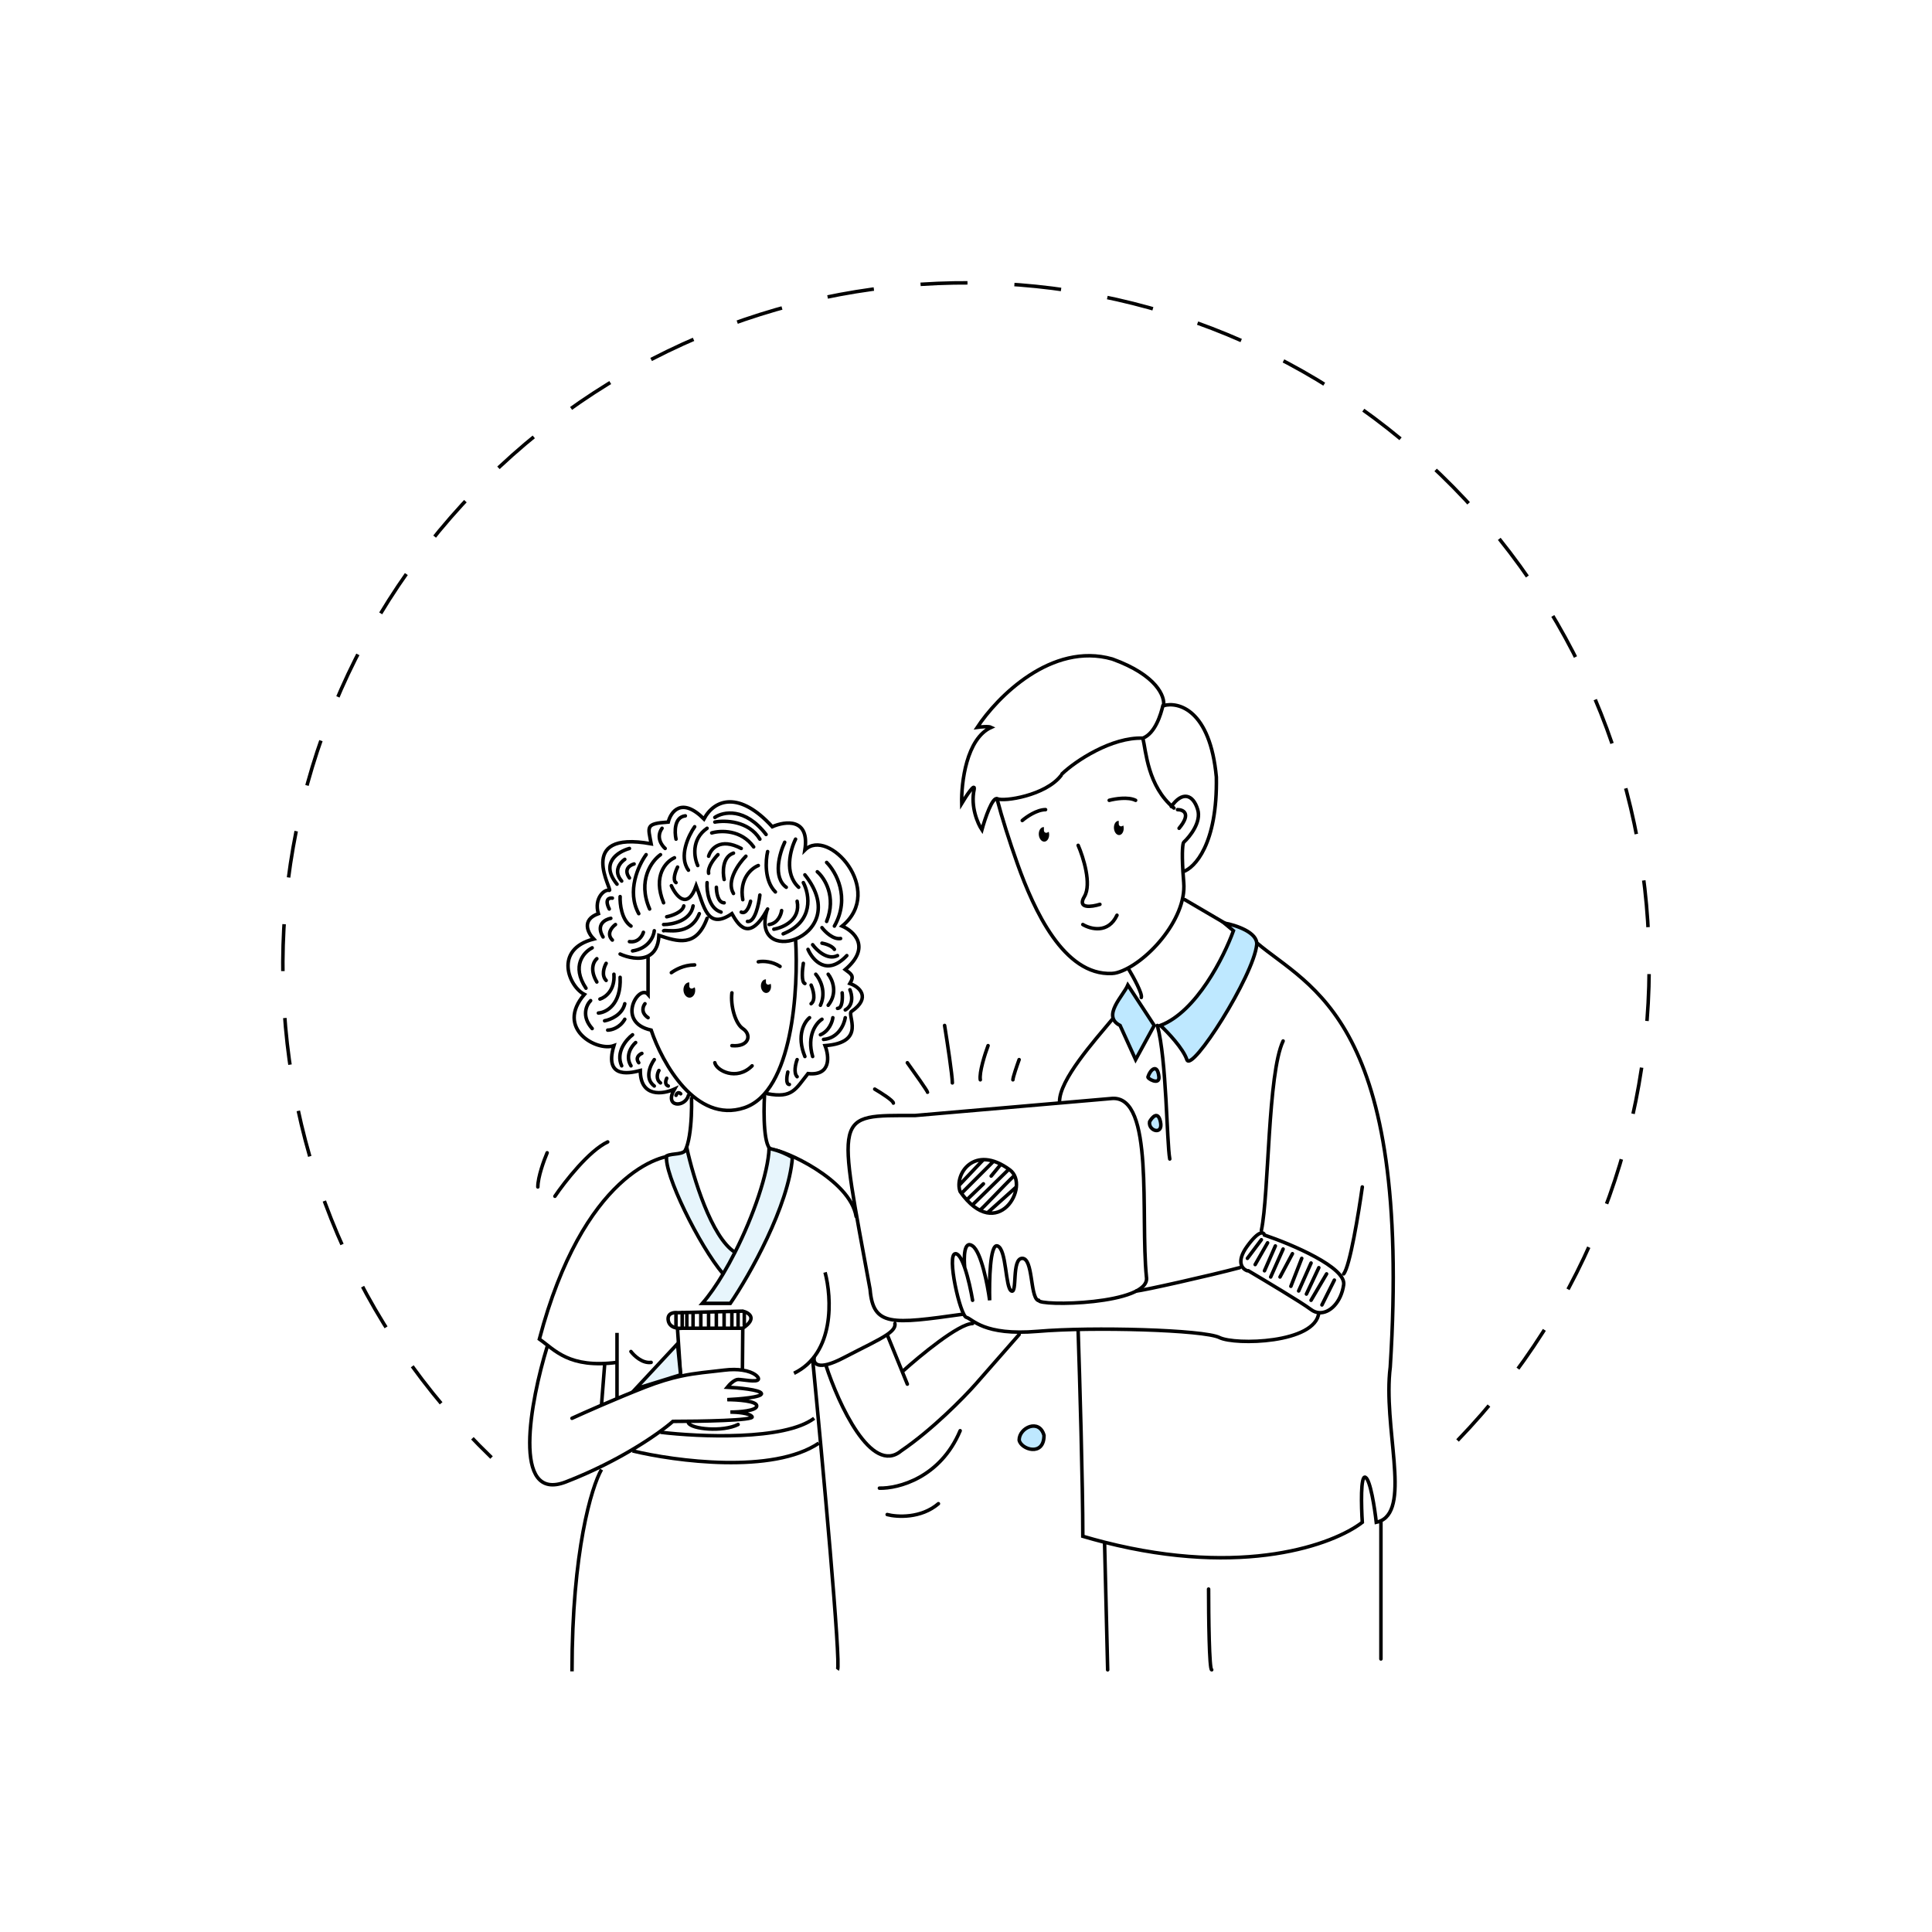
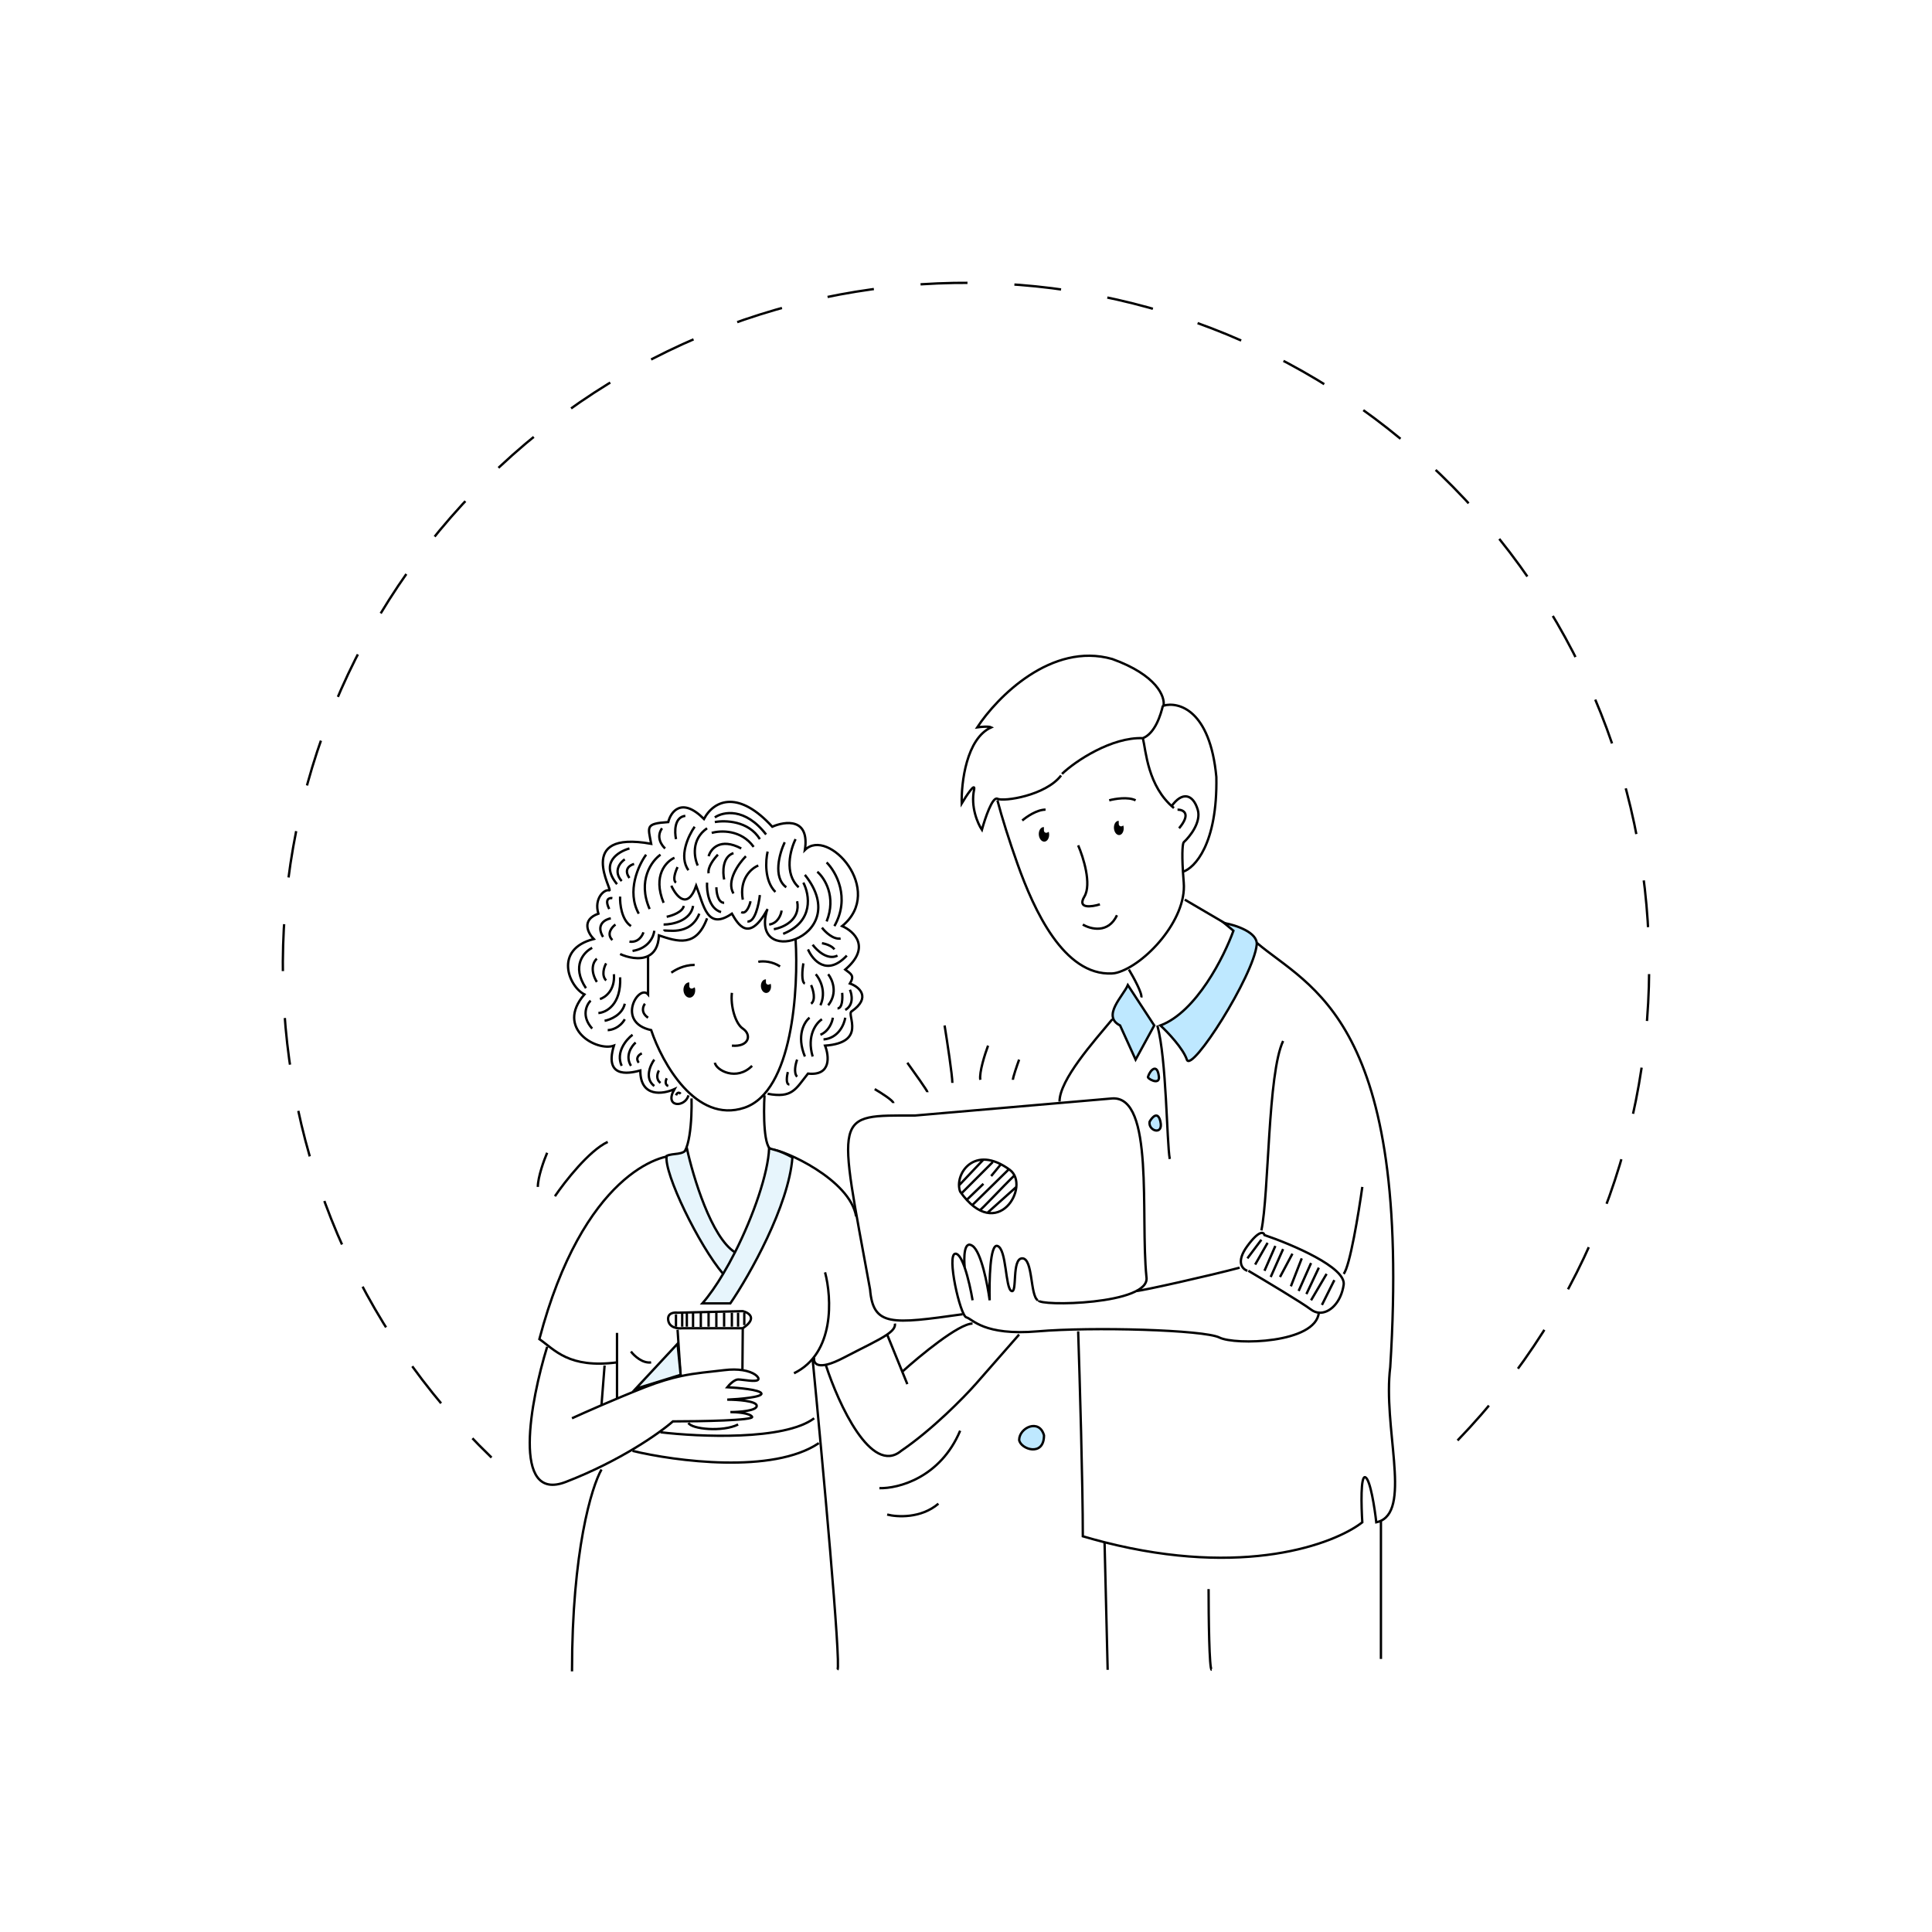
<svg xmlns="http://www.w3.org/2000/svg" viewBox="0 0 823 823" fill="none">
-   <path d="M504.694 383.234L523.874 394.478M480.883 412.997C482.867 416.304 486.703 423.315 486.174 424.903" stroke="black" stroke-width="1.5" stroke-linecap="round" />
-   <path d="M452.391 329.668C458.123 324.156 473.613 313.919 486.841 314.448M486.841 314.448C492.132 312.331 494.5 304.314 495.382 300.566M486.841 314.448C488.164 319.739 488.825 334.951 500.069 344.211" stroke="black" stroke-width="1.5" stroke-linecap="round" />
-   <path d="M620.887 613.612C732.511 497.971 729.254 313.736 613.613 202.112C497.971 90.489 313.736 93.746 202.113 209.387C90.489 325.029 93.746 509.264 209.387 620.887" stroke="black" stroke-width="1.5" stroke-dasharray="20 20" />
-   <path d="M346.823 578.369C346.382 580.794 348.278 584.19 359.39 578.369C367.792 573.968 374.259 571.019 377.91 568.497M381.217 563.818C381.478 565.386 380.294 566.85 377.91 568.497M377.91 568.497C380.481 574.812 382.188 579.002 384.354 584.322M386.508 589.613C385.722 587.682 385.016 585.949 384.354 584.322M351.85 581.671C357.141 597.986 371.164 628.636 383.863 618.054C397.091 609.059 410.539 595.345 415.61 589.613L434.13 568.497M384.354 584.322C391.906 577.487 408.467 563.818 414.287 563.818M410.054 559.845C379.894 564.078 371.957 565.141 370.634 549.267C356.745 473.205 354.761 475.189 389.815 475.189L473.814 467.914C491.805 466.856 485.72 517.52 488.365 543.976C490.349 555.881 441.802 556.537 442.463 553.892M402.382 436.828C403.484 443.662 405.689 458.125 405.689 461.3M420.902 445.426C419.579 448.953 417.065 456.802 417.595 459.977M434.13 451.379C433.248 453.804 431.484 458.919 431.484 459.977M386.508 452.701C389.374 456.67 395.107 464.739 395.107 465.268M372.619 463.945C375.264 465.489 380.556 468.84 380.556 469.898M408.523 504.953L418.917 493.983M409.658 508.26L422.886 495.032M411.816 511.129L418.917 504.291M422.224 500.984L426.37 495.953M414.158 513.388L429.5 498.339M417.35 515.535C417.879 515.535 427.295 505.34 432.146 500.71M420.615 516.648L432.943 505.614M408.996 507.598C406.351 500.323 414.949 487.095 430.161 498.339C439.263 505.066 424.87 530.086 408.996 507.598Z" stroke="black" stroke-width="1.5" stroke-linecap="round" />
-   <path d="M256.231 625.99C252.042 633.265 243.664 660.648 243.664 711.973" stroke="black" stroke-width="1.5" />
-   <path d="M269.438 618.053C287.736 622.463 329.229 627.974 348.807 614.746M281.343 610.116C297.878 612.1 334.123 613.688 346.822 604.164" stroke="black" stroke-width="1.5" />
-   <path d="M325.67 466.592C325.229 474.308 325.273 489.741 328.977 489.741C333.607 489.741 362.047 502.308 364.693 518.182M294.583 467.915C294.804 476.513 293.922 493.445 288.631 492.387C282.016 491.064 248.285 500.324 229.765 570.433C236.379 575.063 242.332 583 262.836 580.354C262.836 576.121 262.836 570.213 262.836 567.788V595.567M233.072 573.74C226.017 596.669 217.728 640.278 241.009 631.283C264.291 622.288 281.135 610.338 286.647 605.488C298.332 605.488 321.437 605.091 320.379 603.504C319.32 601.916 313.765 601.519 311.119 601.519C314.867 601.519 322.363 600.99 322.363 598.874C322.363 596.757 313.985 596.228 309.796 596.228C314.867 596.008 324.876 595.17 324.347 593.582C323.818 591.995 314.426 591.157 309.796 590.937C310.678 589.834 312.839 587.63 314.426 587.63C316.41 587.63 322.363 588.953 323.024 587.63C323.492 586.694 321.314 584.436 316.257 583.661M243.655 604.165C246.238 602.981 250.806 600.936 256.222 598.598M257.545 581.677L256.222 598.598M256.222 598.598C261.901 596.147 268.512 593.374 274.741 590.937C280.741 588.589 285.609 587.167 289.954 586.225M316.41 565.803C322.76 561.57 319.056 559.189 316.41 558.528L288.631 559.189C287.087 558.969 284.133 559.321 284.663 562.496C285.192 565.671 288.851 566.024 290.615 565.803C295.025 565.803 306.357 565.803 316.41 565.803ZM316.41 565.803L316.257 583.661M288.631 566.465L289.954 586.225M289.954 586.225C296.626 584.778 302.064 584.462 308.473 583.661C311.573 583.274 314.162 583.34 316.257 583.661M293.261 606.149C294.584 608.795 307.812 610.118 314.426 606.811M304.505 452.702C305.166 456.009 313.765 460.639 320.379 454.025M311.78 422.939C311.119 428.45 313.235 436.035 316.41 438.151C320.379 440.797 319.056 446.088 311.78 445.427M285.985 414.34C287.529 413.238 291.144 411.033 295.906 411.033M323.024 409.711C325.229 409.27 329.109 409.578 332.284 411.695M264.159 406.404C267.304 407.845 272.365 409.069 276.064 407.269M301.198 391.191C296.568 403.758 288.631 401.113 280.694 398.467C280.479 403.403 278.589 406.04 276.064 407.269M285.985 377.302C287.97 381.711 292.864 387.884 296.568 377.302C299.875 385.9 301.198 396.483 311.78 389.207C314.401 393.794 318.969 401.626 326.771 387.626M326.993 387.223C326.918 387.359 326.844 387.493 326.771 387.626M326.771 387.626C323.074 399.791 331.473 402.94 338.898 400.01M342.867 372.672C353.891 386.453 346.97 396.824 338.898 400.01M276.064 407.269V423.6C272.096 418.971 262.175 435.506 277.387 438.813C282.017 452.702 296.436 478.762 317.072 471.883C337.708 465.005 340.221 421.101 338.898 400.01M293.261 466.592C291.938 471.883 282.678 471.883 287.308 463.946C282.458 466.151 272.757 467.65 272.757 456.009C270.112 456.671 256.883 460.639 261.513 445.427C254.238 448.073 236.38 438.151 248.946 423.6C242.332 420.293 235.718 404.42 252.915 400.01C250.49 397.511 247.491 391.853 254.899 389.207C252.915 382.593 257.545 378.625 259.529 379.286C261.513 379.947 244.317 353.491 277.387 359.444C276.064 352.168 274.742 350.846 284.663 350.184C285.765 345.775 290.351 339.337 299.875 348.861C304.505 340.263 315.087 336.955 328.977 352.168C334.489 349.743 344.983 348.332 342.867 362.089C352.788 352.168 377.26 379.286 358.74 394.498C363.811 396.703 371.175 403.494 360.063 413.018C362.709 415.002 364.032 415.664 362.047 418.971C366.016 420.293 371.307 424.923 362.709 430.876C360.611 432.328 369.323 444.104 351.465 445.427C353.196 449.836 354.164 458.39 344.189 457.332C338.898 463.946 337.575 467.914 326.993 465.93" stroke="black" stroke-width="1.5" stroke-linecap="round" />
+   <path d="M504.694 383.234L523.874 394.478M480.883 412.997C482.867 416.304 486.703 423.315 486.174 424.903" stroke="black" strokeWidth="1.5" strokeLinecap="round" />
+   <path d="M452.391 329.668C458.123 324.156 473.613 313.919 486.841 314.448M486.841 314.448C492.132 312.331 494.5 304.314 495.382 300.566M486.841 314.448C488.164 319.739 488.825 334.951 500.069 344.211" stroke="black" strokeWidth="1.5" strokeLinecap="round" />
+   <path d="M620.887 613.612C732.511 497.971 729.254 313.736 613.613 202.112C497.971 90.489 313.736 93.746 202.113 209.387C90.489 325.029 93.746 509.264 209.387 620.887" stroke="black" strokeWidth="1.5" stroke-dasharray="20 20" />
+   <path d="M346.823 578.369C346.382 580.794 348.278 584.19 359.39 578.369C367.792 573.968 374.259 571.019 377.91 568.497M381.217 563.818C381.478 565.386 380.294 566.85 377.91 568.497M377.91 568.497C380.481 574.812 382.188 579.002 384.354 584.322M386.508 589.613C385.722 587.682 385.016 585.949 384.354 584.322M351.85 581.671C357.141 597.986 371.164 628.636 383.863 618.054C397.091 609.059 410.539 595.345 415.61 589.613L434.13 568.497M384.354 584.322C391.906 577.487 408.467 563.818 414.287 563.818M410.054 559.845C379.894 564.078 371.957 565.141 370.634 549.267C356.745 473.205 354.761 475.189 389.815 475.189L473.814 467.914C491.805 466.856 485.72 517.52 488.365 543.976C490.349 555.881 441.802 556.537 442.463 553.892M402.382 436.828C403.484 443.662 405.689 458.125 405.689 461.3M420.902 445.426C419.579 448.953 417.065 456.802 417.595 459.977M434.13 451.379C433.248 453.804 431.484 458.919 431.484 459.977M386.508 452.701C389.374 456.67 395.107 464.739 395.107 465.268M372.619 463.945C375.264 465.489 380.556 468.84 380.556 469.898M408.523 504.953L418.917 493.983M409.658 508.26L422.886 495.032M411.816 511.129L418.917 504.291M422.224 500.984L426.37 495.953M414.158 513.388L429.5 498.339M417.35 515.535C417.879 515.535 427.295 505.34 432.146 500.71M420.615 516.648L432.943 505.614M408.996 507.598C406.351 500.323 414.949 487.095 430.161 498.339C439.263 505.066 424.87 530.086 408.996 507.598Z" stroke="black" strokeWidth="1.5" strokeLinecap="round" />
+   <path d="M256.231 625.99C252.042 633.265 243.664 660.648 243.664 711.973" stroke="black" strokeWidth="1.5" />
+   <path d="M269.438 618.053C287.736 622.463 329.229 627.974 348.807 614.746M281.343 610.116C297.878 612.1 334.123 613.688 346.822 604.164" stroke="black" strokeWidth="1.5" />
+   <path d="M325.67 466.592C325.229 474.308 325.273 489.741 328.977 489.741C333.607 489.741 362.047 502.308 364.693 518.182M294.583 467.915C294.804 476.513 293.922 493.445 288.631 492.387C282.016 491.064 248.285 500.324 229.765 570.433C236.379 575.063 242.332 583 262.836 580.354C262.836 576.121 262.836 570.213 262.836 567.788V595.567M233.072 573.74C226.017 596.669 217.728 640.278 241.009 631.283C264.291 622.288 281.135 610.338 286.647 605.488C298.332 605.488 321.437 605.091 320.379 603.504C319.32 601.916 313.765 601.519 311.119 601.519C314.867 601.519 322.363 600.99 322.363 598.874C322.363 596.757 313.985 596.228 309.796 596.228C314.867 596.008 324.876 595.17 324.347 593.582C323.818 591.995 314.426 591.157 309.796 590.937C310.678 589.834 312.839 587.63 314.426 587.63C316.41 587.63 322.363 588.953 323.024 587.63C323.492 586.694 321.314 584.436 316.257 583.661M243.655 604.165C246.238 602.981 250.806 600.936 256.222 598.598M257.545 581.677L256.222 598.598M256.222 598.598C261.901 596.147 268.512 593.374 274.741 590.937C280.741 588.589 285.609 587.167 289.954 586.225M316.41 565.803C322.76 561.57 319.056 559.189 316.41 558.528L288.631 559.189C287.087 558.969 284.133 559.321 284.663 562.496C285.192 565.671 288.851 566.024 290.615 565.803C295.025 565.803 306.357 565.803 316.41 565.803ZM316.41 565.803L316.257 583.661M288.631 566.465L289.954 586.225M289.954 586.225C296.626 584.778 302.064 584.462 308.473 583.661C311.573 583.274 314.162 583.34 316.257 583.661M293.261 606.149C294.584 608.795 307.812 610.118 314.426 606.811M304.505 452.702C305.166 456.009 313.765 460.639 320.379 454.025M311.78 422.939C311.119 428.45 313.235 436.035 316.41 438.151C320.379 440.797 319.056 446.088 311.78 445.427M285.985 414.34C287.529 413.238 291.144 411.033 295.906 411.033M323.024 409.711C325.229 409.27 329.109 409.578 332.284 411.695M264.159 406.404C267.304 407.845 272.365 409.069 276.064 407.269M301.198 391.191C296.568 403.758 288.631 401.113 280.694 398.467C280.479 403.403 278.589 406.04 276.064 407.269M285.985 377.302C287.97 381.711 292.864 387.884 296.568 377.302C299.875 385.9 301.198 396.483 311.78 389.207C314.401 393.794 318.969 401.626 326.771 387.626M326.993 387.223C326.918 387.359 326.844 387.493 326.771 387.626M326.771 387.626C323.074 399.791 331.473 402.94 338.898 400.01M342.867 372.672C353.891 386.453 346.97 396.824 338.898 400.01M276.064 407.269V423.6C272.096 418.971 262.175 435.506 277.387 438.813C282.017 452.702 296.436 478.762 317.072 471.883C337.708 465.005 340.221 421.101 338.898 400.01M293.261 466.592C291.938 471.883 282.678 471.883 287.308 463.946C282.458 466.151 272.757 467.65 272.757 456.009C270.112 456.671 256.883 460.639 261.513 445.427C254.238 448.073 236.38 438.151 248.946 423.6C242.332 420.293 235.718 404.42 252.915 400.01C250.49 397.511 247.491 391.853 254.899 389.207C252.915 382.593 257.545 378.625 259.529 379.286C261.513 379.947 244.317 353.491 277.387 359.444C276.064 352.168 274.742 350.846 284.663 350.184C285.765 345.775 290.351 339.337 299.875 348.861C304.505 340.263 315.087 336.955 328.977 352.168C334.489 349.743 344.983 348.332 342.867 362.089C352.788 352.168 377.26 379.286 358.74 394.498C363.811 396.703 371.175 403.494 360.063 413.018C362.709 415.002 364.032 415.664 362.047 418.971C366.016 420.293 371.307 424.923 362.709 430.876C360.611 432.328 369.323 444.104 351.465 445.427C353.196 449.836 354.164 458.39 344.189 457.332C338.898 463.946 337.575 467.914 326.993 465.93" stroke="black" strokeWidth="1.5" strokeLinecap="round" />
  <path d="M288.616 572.416L270.758 591.597L289.939 585.644L288.616 572.416Z" fill="#E7F5FC" />
  <path d="M311.104 555.22H299.198C302.136 551.841 305.139 547.517 308.04 542.653C297.875 530.747 282.663 499.661 283.986 492.386C286.631 491.063 291.526 492.253 292.584 489.079C295.23 501.248 303.034 527.162 313.088 533.459C320.998 517.866 327.212 499.752 327.639 489.079C328.962 489.74 331.607 489.74 337.56 493.047C335.973 513.683 319.261 543.314 311.104 555.22Z" fill="#E7F5FC" />
-   <path d="M287.954 559.849V565.141M290.6 559.188V565.141M292.584 559.188V565.141M295.23 559.188V565.253M298.537 559.188V565.253M301.844 559.188V565.141M305.151 559.188V565.253M308.458 559.188V565.141M311.765 559.188V565.141M314.411 559.188V565.141M317.056 559.188V564.479M268.773 575.723C270.096 577.487 273.668 580.882 277.372 580.353M313.088 533.459C320.998 517.866 327.212 499.752 327.639 489.079C328.962 489.74 331.607 489.74 337.56 493.047C335.973 513.683 319.261 543.314 311.104 555.22H299.198C302.136 551.841 305.139 547.517 308.04 542.653M313.088 533.459C303.034 527.162 295.23 501.248 292.584 489.079C291.526 492.253 286.631 491.063 283.986 492.386C282.663 499.661 297.875 530.747 308.04 542.653M313.088 533.459C311.465 536.658 309.771 539.752 308.04 542.653M270.758 591.597L288.616 572.416L289.939 585.644L270.758 591.597Z" stroke="black" stroke-width="1.5" stroke-linecap="round" />
-   <path d="M346.172 579.031C350.361 622.243 358.342 709.196 356.754 711.313" stroke="black" stroke-width="1.5" />
-   <path d="M351.463 541.992C354.329 552.795 355.696 576.517 338.234 584.983" stroke="black" stroke-width="1.5" />
+   <path d="M287.954 559.849V565.141M290.6 559.188V565.141M292.584 559.188V565.141M295.23 559.188V565.253M298.537 559.188V565.253M301.844 559.188V565.141M305.151 559.188V565.253M308.458 559.188V565.141M311.765 559.188V565.141M314.411 559.188V565.141M317.056 559.188V564.479M268.773 575.723C270.096 577.487 273.668 580.882 277.372 580.353M313.088 533.459C320.998 517.866 327.212 499.752 327.639 489.079C328.962 489.74 331.607 489.74 337.56 493.047C335.973 513.683 319.261 543.314 311.104 555.22H299.198C302.136 551.841 305.139 547.517 308.04 542.653M313.088 533.459C303.034 527.162 295.23 501.248 292.584 489.079C291.526 492.253 286.631 491.063 283.986 492.386C282.663 499.661 297.875 530.747 308.04 542.653M313.088 533.459C311.465 536.658 309.771 539.752 308.04 542.653M270.758 591.597L288.616 572.416L289.939 585.644L270.758 591.597Z" stroke="black" strokeWidth="1.5" strokeLinecap="round" />
+   <path d="M346.172 579.031C350.361 622.243 358.342 709.196 356.754 711.313" stroke="black" strokeWidth="1.5" />
+   <path d="M351.463 541.992C354.329 552.795 355.696 576.517 338.234 584.983" stroke="black" strokeWidth="1.5" />
  <path d="M446.74 354.344C446.927 354.968 446.97 355.649 446.861 356.288C446.752 356.926 446.498 357.488 446.136 357.891C445.774 358.294 445.324 358.515 444.851 358.524C444.378 358.532 443.908 358.326 443.511 357.936C443.113 357.547 442.809 356.994 442.643 356.36C442.478 355.726 442.459 355.044 442.59 354.416C442.721 353.787 442.995 353.244 443.372 352.868C443.748 352.492 444.207 352.302 444.681 352.326L444.695 353.777C444.703 354.528 445.503 355.003 446.165 354.65L446.74 354.344Z" fill="black" />
  <path d="M478.507 351.645C478.685 352.254 478.727 352.919 478.626 353.542C478.525 354.166 478.287 354.714 477.946 355.106C477.606 355.498 477.181 355.713 476.735 355.72C476.29 355.727 475.846 355.525 475.47 355.144C475.094 354.762 474.806 354.222 474.648 353.603C474.49 352.984 474.471 352.318 474.593 351.705C474.715 351.092 474.972 350.563 475.327 350.196C475.681 349.83 476.113 349.646 476.56 349.671L476.576 351.028C476.586 351.783 477.396 352.255 478.058 351.892L478.507 351.645Z" fill="black" />
  <path d="M477.138 436.829C469.201 432.861 478.461 424.262 480.445 419.633L491.689 436.829L483.752 451.38L477.138 436.829Z" fill="#BEE8FF" />
  <path d="M505.579 451.38C503.991 446.618 497.421 439.695 494.335 436.829C509.679 431.009 521.452 407.507 525.421 396.483L521.452 393.176C526.042 394.011 534.855 396.819 535.342 401.601C535.37 401.873 535.37 402.151 535.342 402.436C534.019 415.664 507.563 457.333 505.579 451.38Z" fill="#BEE8FF" />
  <path d="M489.704 477.837C490.807 475.852 493.276 473.074 494.334 477.837C495.657 483.789 489.043 481.805 489.704 477.837Z" fill="#BEE8FF" />
  <path d="M489.043 458.656C489.925 455.79 493.012 452.703 493.673 458.656C494.111 462.6 488.381 459.317 489.043 458.656Z" fill="#BEE8FF" />
  <path d="M434.146 613.425C434.146 608.134 442.744 604.166 444.729 611.441C444.729 620.701 434.807 617.394 434.146 613.425Z" fill="#BEE8FF" />
-   <path d="M451.343 469.238C451.343 459.978 465.894 443.708 473.831 434.184M493.012 436.829C496.98 451.38 496.98 486.435 498.303 493.71M535.342 401.601C557.83 420.782 601.483 434.184 592.223 582.339C589.066 607.596 600.979 641.895 588.254 647.83M459.28 567.127C459.941 586.969 461.264 632.209 461.264 654.433C464.405 655.359 467.492 656.205 470.523 656.975M546.586 443.443C539.972 457.333 540.633 508.261 537.326 524.135M580.318 505.616C578.775 516.639 575.027 539.48 572.381 542.655M531.374 541.332C529.268 540.67 526.32 537.628 531.374 530.749C536.428 523.871 538.33 524.797 538.649 526.119C550.334 530.088 573.439 539.877 572.381 547.284C571.319 554.715 566.425 559.59 561.798 559.176M531.771 541.32C538.826 545.509 554.258 554.692 558.491 557.867C559.537 558.651 560.659 559.074 561.798 559.176M541.295 543.977L546.586 532.072M545.263 543.977L550.554 534.056M549.893 547.946L554.523 536.041M553.2 549.93L558.491 538.025M556.507 551.253L561.798 540.009M558.491 553.899L565.105 542.655M563.121 555.883L568.412 545.3M538.649 541.332L543.279 530.749M534.681 538.686L539.972 529.426M531.374 536.041L537.326 528.104M414.304 553.899C413.685 550.183 412.468 544.381 410.957 540.009M561.798 559.176C560.476 572.323 526.082 573.079 519.468 569.772C512.854 566.465 465.232 565.142 442.083 567.127C418.934 569.111 414.304 561.835 411.659 561.174C409.013 560.513 403.06 534.056 407.029 534.056C408.42 534.056 409.778 536.597 410.957 540.009M528.066 540.009C515.72 543.316 486.265 549.925 484.148 549.925M410.957 540.009C410.529 535.82 410.601 528.104 414.304 530.749C418.008 533.395 420.697 547.284 421.579 553.899C421.359 545.741 421.711 529.691 424.886 530.749C428.855 532.072 428.193 548.607 430.839 549.93C433.485 551.253 430.839 536.041 435.469 536.041C440.099 536.041 438.776 551.914 442.083 553.899M470.523 656.975C529.808 672.026 568.153 657.918 580.318 648.48C579.877 641.645 579.524 628.241 581.641 629.299C583.757 630.357 585.609 642.527 586.271 648.48C586.99 648.33 587.65 648.112 588.254 647.83M470.523 656.975L471.846 711.314M514.838 676.921C514.838 688.385 515.102 711.314 516.161 711.314M374.619 633.929C382.556 634.149 400.546 629.564 409.012 609.457M377.926 645.173C382.115 646.275 392.345 646.893 399.753 640.543M588.254 647.83V706.684M424.886 340.925C426.721 348.003 429.97 358.302 433.486 368.158C440.397 387.525 453.148 415.685 473.688 414.678C474.414 414.642 475.125 414.533 475.815 414.341C487.72 411.034 505.578 391.853 504.255 375.98C504.114 374.287 504.003 372.747 503.917 371.35M498.964 343.571C503.593 336.956 508.224 338.279 510.208 344.893C511.795 350.185 506.901 356.358 504.255 358.783C503.873 359.165 503.359 362.263 503.917 371.35M501.61 344.893C504.035 344.893 507.562 346.481 502.271 352.83M472.508 340.925C474.933 340.263 480.578 339.337 483.752 340.925M435.469 349.523C437.233 347.98 441.686 344.893 445.39 344.893M459.279 360.106C461.484 365.177 465.1 376.641 461.925 381.932C458.75 387.223 465.012 386.342 468.539 385.239M461.264 393.838C464.571 395.822 472.11 397.806 475.815 389.869M452.004 330.342C445.39 338.94 427.532 341.586 424.886 340.263C422.77 339.205 419.595 348.641 418.272 353.492C416.508 350.846 413.378 343.703 414.965 336.295C415.494 333.12 411.658 338.941 409.674 342.248C409.453 333.429 411.658 314.601 422.241 309.839C421.182 309.31 417.831 309.618 416.288 309.839C424.666 297.051 447.903 273.329 473.83 280.737C492.879 287.615 496.318 296.831 495.657 300.579C502.05 298.815 515.499 302.431 518.145 331.004C518.674 359.577 508.88 369.806 503.917 371.35M274.746 427.569C273.865 428.672 272.894 431.406 276.069 433.522M236.385 509.584C240.574 503.411 250.936 490.139 258.873 486.435M233.078 491.065C231.755 494.151 229.109 501.383 229.109 505.616M342.21 410.373C341.769 413.018 341.284 418.442 342.872 418.971M345.517 419.633C346.399 421.617 347.634 425.982 345.517 427.569M347.502 415.003C349.265 416.987 352.131 422.41 349.486 428.231M352.793 415.003C354.557 417.207 357.026 422.94 352.793 428.231M358.746 422.94C358.966 425.144 358.878 429.554 356.761 429.554M362.053 421.617C362.934 423.601 363.772 428.099 360.068 430.215M344.856 433.522C342.651 435.286 339.168 441.062 342.872 450.057M350.147 434.184C347.722 435.727 343.533 441.062 346.179 450.057M354.777 433.522C354.557 435.286 353.19 439.21 349.486 440.798M360.068 433.522C359.627 436.388 357.158 442.253 350.809 442.782M339.565 451.38C338.903 453.144 337.977 457.068 339.565 458.656M335.596 456.671C335.155 458.435 334.67 461.963 336.258 461.963M344.195 404.42C346.179 409.05 352.264 416.061 360.73 407.066M346.179 402.436C347.943 404.861 352.528 409.182 356.761 407.066M350.147 401.774C351.47 401.995 354.38 402.833 355.438 404.42M350.147 395.16C351.47 396.924 354.909 400.319 358.084 399.79M348.163 371.35C351.25 373.995 356.364 381.932 352.131 392.515M352.131 367.381C356.1 371.35 362.317 382.329 355.438 394.499M332.951 387.885C332.73 389.649 331.363 393.308 327.659 393.838M329.644 395.822C333.612 395.16 341.152 391.853 339.565 383.916M342.21 375.98C344.856 381.05 346.84 392.515 333.612 397.806M305.171 377.964C305.171 380.168 305.833 384.578 308.478 384.578M301.203 375.98C300.982 379.507 301.864 386.959 307.156 388.546M338.903 357.46C336.699 361.869 333.877 372.143 340.226 377.964M334.273 358.783C332.069 363.413 329.114 373.731 334.935 377.964M326.998 362.751C326.116 366.499 325.543 375.186 330.305 379.948M319.722 383.916C319.281 385.901 317.87 389.605 315.754 388.546M323.691 381.271C323.25 385.239 321.574 393.044 318.4 392.515M323.029 368.704C320.163 369.806 314.828 374.26 316.415 383.255M317.738 364.736C314.652 367.822 309.272 375.318 312.447 380.609M303.187 354.814C306.935 353.712 315.754 353.359 321.045 360.767M304.51 350.185C308.919 349.36 318.929 349.66 323.691 357.46M304.51 348.2C308.038 345.775 317.341 343.835 326.336 355.476M301.864 364.736C302.746 361.649 306.759 356.666 315.754 361.429M308.478 374.657C307.817 371.57 307.685 365 312.447 363.413M305.833 364.074C304.29 365.617 301.335 369.365 301.864 372.011M297.234 368.704C295.691 365.397 294.324 357.592 301.203 352.83M287.975 357.46C287.313 354.374 287.181 348.068 291.943 347.539M295.912 352.169C293.266 355.917 289.033 364.868 293.266 370.688M283.345 361.429C281.802 360.106 279.376 356.534 282.022 352.83M287.313 365.397C283.786 366.94 277.921 372.937 282.683 384.578M281.361 364.074C277.613 366.72 271.44 375.054 276.731 387.223M270.117 368.043C268.353 368.484 265.487 370.291 268.133 373.995M266.148 366.058C264.164 367.381 261.122 371.085 264.825 375.318M268.133 361.429C263.282 362.751 255.433 367.646 262.841 376.641M275.239 364.074C271.988 368.484 266.81 379.683 272.101 389.208M284.006 390.531C286.211 390.09 290.753 388.546 291.282 385.901M282.683 393.838C286.431 393.838 294.192 392.25 295.25 385.901M282.683 396.483C283.345 395.822 293.927 399.129 297.896 389.208M274.085 397.145C273.644 398.688 271.836 401.642 268.133 401.113M278.715 396.483C278.495 398.908 276.334 404.023 269.455 405.082M264.164 381.932C264.024 385.019 264.754 391.853 268.794 394.499M288.636 369.365C287.754 371.129 286.387 374.921 287.975 375.98M287.975 466.593C288.195 465.931 288.901 464.873 289.959 465.931M284.006 459.317C283.565 460.199 283.08 462.095 284.668 462.624M280.699 456.01C280.038 457.112 279.244 459.714 281.361 461.301M278.715 451.38C276.951 453.805 274.482 459.449 278.715 462.624M273.424 448.735C272.321 449.175 270.514 450.586 272.101 452.703M270.778 444.105C269.014 445.648 266.148 449.793 268.794 454.026M269.455 440.798C266.81 442.782 262.18 448.205 264.825 454.026M258.211 410.373C257.329 411.916 256.095 415.532 258.211 417.648M254.243 408.389C252.92 409.491 251.068 413.018 254.243 418.31M255.566 425.585C257.77 424.924 262.048 421.881 261.518 415.003M254.904 431.538C258.211 431.317 264.693 427.966 264.164 416.325M257.55 434.845C259.975 434.404 265.09 432.332 266.148 427.569M258.873 438.813C260.416 438.813 264.032 437.887 266.148 434.184M251.597 426.247C249.834 428.01 247.497 432.861 252.259 438.152M252.259 403.759C248.731 405.522 243.264 411.431 249.613 420.955M260.857 382.594C259.534 382.373 257.418 382.99 259.534 387.223M262.18 393.838C260.637 394.94 258.211 397.806 260.857 400.452M260.196 391.192C257.77 391.633 253.714 393.838 256.889 399.129M480.445 419.633C478.461 424.262 469.201 432.861 477.138 436.829L483.752 451.38L491.689 436.829L480.445 419.633ZM494.335 436.829C497.421 439.695 503.991 446.618 505.579 451.38C507.563 457.333 534.019 415.664 535.342 402.436C535.871 397.145 526.303 394.058 521.452 393.176L525.421 396.483C521.452 407.507 509.679 431.009 494.335 436.829ZM489.704 477.837C490.807 475.852 493.276 473.074 494.334 477.837C495.657 483.789 489.043 481.805 489.704 477.837ZM489.043 458.656C489.925 455.79 493.012 452.703 493.673 458.656C494.111 462.6 488.381 459.317 489.043 458.656ZM434.146 613.425C434.146 608.134 442.744 604.166 444.728 611.441C444.728 620.701 434.807 617.394 434.146 613.425Z" stroke="black" stroke-width="1.5" stroke-linecap="round" />
+   <path d="M451.343 469.238C451.343 459.978 465.894 443.708 473.831 434.184M493.012 436.829C496.98 451.38 496.98 486.435 498.303 493.71M535.342 401.601C557.83 420.782 601.483 434.184 592.223 582.339C589.066 607.596 600.979 641.895 588.254 647.83M459.28 567.127C459.941 586.969 461.264 632.209 461.264 654.433C464.405 655.359 467.492 656.205 470.523 656.975M546.586 443.443C539.972 457.333 540.633 508.261 537.326 524.135M580.318 505.616C578.775 516.639 575.027 539.48 572.381 542.655M531.374 541.332C529.268 540.67 526.32 537.628 531.374 530.749C536.428 523.871 538.33 524.797 538.649 526.119C550.334 530.088 573.439 539.877 572.381 547.284C571.319 554.715 566.425 559.59 561.798 559.176M531.771 541.32C538.826 545.509 554.258 554.692 558.491 557.867C559.537 558.651 560.659 559.074 561.798 559.176M541.295 543.977L546.586 532.072M545.263 543.977L550.554 534.056M549.893 547.946L554.523 536.041M553.2 549.93L558.491 538.025M556.507 551.253L561.798 540.009M558.491 553.899L565.105 542.655M563.121 555.883L568.412 545.3M538.649 541.332L543.279 530.749M534.681 538.686L539.972 529.426M531.374 536.041L537.326 528.104M414.304 553.899C413.685 550.183 412.468 544.381 410.957 540.009M561.798 559.176C560.476 572.323 526.082 573.079 519.468 569.772C512.854 566.465 465.232 565.142 442.083 567.127C418.934 569.111 414.304 561.835 411.659 561.174C409.013 560.513 403.06 534.056 407.029 534.056C408.42 534.056 409.778 536.597 410.957 540.009M528.066 540.009C515.72 543.316 486.265 549.925 484.148 549.925M410.957 540.009C410.529 535.82 410.601 528.104 414.304 530.749C418.008 533.395 420.697 547.284 421.579 553.899C421.359 545.741 421.711 529.691 424.886 530.749C428.855 532.072 428.193 548.607 430.839 549.93C433.485 551.253 430.839 536.041 435.469 536.041C440.099 536.041 438.776 551.914 442.083 553.899M470.523 656.975C529.808 672.026 568.153 657.918 580.318 648.48C579.877 641.645 579.524 628.241 581.641 629.299C583.757 630.357 585.609 642.527 586.271 648.48C586.99 648.33 587.65 648.112 588.254 647.83M470.523 656.975L471.846 711.314M514.838 676.921C514.838 688.385 515.102 711.314 516.161 711.314M374.619 633.929C382.556 634.149 400.546 629.564 409.012 609.457M377.926 645.173C382.115 646.275 392.345 646.893 399.753 640.543M588.254 647.83V706.684M424.886 340.925C426.721 348.003 429.97 358.302 433.486 368.158C440.397 387.525 453.148 415.685 473.688 414.678C474.414 414.642 475.125 414.533 475.815 414.341C487.72 411.034 505.578 391.853 504.255 375.98C504.114 374.287 504.003 372.747 503.917 371.35M498.964 343.571C503.593 336.956 508.224 338.279 510.208 344.893C511.795 350.185 506.901 356.358 504.255 358.783C503.873 359.165 503.359 362.263 503.917 371.35M501.61 344.893C504.035 344.893 507.562 346.481 502.271 352.83M472.508 340.925C474.933 340.263 480.578 339.337 483.752 340.925M435.469 349.523C437.233 347.98 441.686 344.893 445.39 344.893M459.279 360.106C461.484 365.177 465.1 376.641 461.925 381.932C458.75 387.223 465.012 386.342 468.539 385.239M461.264 393.838C464.571 395.822 472.11 397.806 475.815 389.869M452.004 330.342C445.39 338.94 427.532 341.586 424.886 340.263C422.77 339.205 419.595 348.641 418.272 353.492C416.508 350.846 413.378 343.703 414.965 336.295C415.494 333.12 411.658 338.941 409.674 342.248C409.453 333.429 411.658 314.601 422.241 309.839C421.182 309.31 417.831 309.618 416.288 309.839C424.666 297.051 447.903 273.329 473.83 280.737C492.879 287.615 496.318 296.831 495.657 300.579C502.05 298.815 515.499 302.431 518.145 331.004C518.674 359.577 508.88 369.806 503.917 371.35M274.746 427.569C273.865 428.672 272.894 431.406 276.069 433.522M236.385 509.584C240.574 503.411 250.936 490.139 258.873 486.435M233.078 491.065C231.755 494.151 229.109 501.383 229.109 505.616M342.21 410.373C341.769 413.018 341.284 418.442 342.872 418.971M345.517 419.633C346.399 421.617 347.634 425.982 345.517 427.569M347.502 415.003C349.265 416.987 352.131 422.41 349.486 428.231M352.793 415.003C354.557 417.207 357.026 422.94 352.793 428.231M358.746 422.94C358.966 425.144 358.878 429.554 356.761 429.554M362.053 421.617C362.934 423.601 363.772 428.099 360.068 430.215M344.856 433.522C342.651 435.286 339.168 441.062 342.872 450.057M350.147 434.184C347.722 435.727 343.533 441.062 346.179 450.057M354.777 433.522C354.557 435.286 353.19 439.21 349.486 440.798M360.068 433.522C359.627 436.388 357.158 442.253 350.809 442.782M339.565 451.38C338.903 453.144 337.977 457.068 339.565 458.656M335.596 456.671C335.155 458.435 334.67 461.963 336.258 461.963M344.195 404.42C346.179 409.05 352.264 416.061 360.73 407.066M346.179 402.436C347.943 404.861 352.528 409.182 356.761 407.066M350.147 401.774C351.47 401.995 354.38 402.833 355.438 404.42M350.147 395.16C351.47 396.924 354.909 400.319 358.084 399.79M348.163 371.35C351.25 373.995 356.364 381.932 352.131 392.515M352.131 367.381C356.1 371.35 362.317 382.329 355.438 394.499M332.951 387.885C332.73 389.649 331.363 393.308 327.659 393.838M329.644 395.822C333.612 395.16 341.152 391.853 339.565 383.916M342.21 375.98C344.856 381.05 346.84 392.515 333.612 397.806M305.171 377.964C305.171 380.168 305.833 384.578 308.478 384.578M301.203 375.98C300.982 379.507 301.864 386.959 307.156 388.546M338.903 357.46C336.699 361.869 333.877 372.143 340.226 377.964M334.273 358.783C332.069 363.413 329.114 373.731 334.935 377.964M326.998 362.751C326.116 366.499 325.543 375.186 330.305 379.948M319.722 383.916C319.281 385.901 317.87 389.605 315.754 388.546M323.691 381.271C323.25 385.239 321.574 393.044 318.4 392.515M323.029 368.704C320.163 369.806 314.828 374.26 316.415 383.255M317.738 364.736C314.652 367.822 309.272 375.318 312.447 380.609M303.187 354.814C306.935 353.712 315.754 353.359 321.045 360.767M304.51 350.185C308.919 349.36 318.929 349.66 323.691 357.46M304.51 348.2C308.038 345.775 317.341 343.835 326.336 355.476M301.864 364.736C302.746 361.649 306.759 356.666 315.754 361.429M308.478 374.657C307.817 371.57 307.685 365 312.447 363.413M305.833 364.074C304.29 365.617 301.335 369.365 301.864 372.011M297.234 368.704C295.691 365.397 294.324 357.592 301.203 352.83M287.975 357.46C287.313 354.374 287.181 348.068 291.943 347.539M295.912 352.169C293.266 355.917 289.033 364.868 293.266 370.688M283.345 361.429C281.802 360.106 279.376 356.534 282.022 352.83M287.313 365.397C283.786 366.94 277.921 372.937 282.683 384.578M281.361 364.074C277.613 366.72 271.44 375.054 276.731 387.223M270.117 368.043C268.353 368.484 265.487 370.291 268.133 373.995M266.148 366.058C264.164 367.381 261.122 371.085 264.825 375.318M268.133 361.429C263.282 362.751 255.433 367.646 262.841 376.641M275.239 364.074C271.988 368.484 266.81 379.683 272.101 389.208M284.006 390.531C286.211 390.09 290.753 388.546 291.282 385.901M282.683 393.838C286.431 393.838 294.192 392.25 295.25 385.901M282.683 396.483C283.345 395.822 293.927 399.129 297.896 389.208M274.085 397.145C273.644 398.688 271.836 401.642 268.133 401.113M278.715 396.483C278.495 398.908 276.334 404.023 269.455 405.082M264.164 381.932C264.024 385.019 264.754 391.853 268.794 394.499M288.636 369.365C287.754 371.129 286.387 374.921 287.975 375.98M287.975 466.593C288.195 465.931 288.901 464.873 289.959 465.931M284.006 459.317C283.565 460.199 283.08 462.095 284.668 462.624M280.699 456.01C280.038 457.112 279.244 459.714 281.361 461.301M278.715 451.38C276.951 453.805 274.482 459.449 278.715 462.624M273.424 448.735C272.321 449.175 270.514 450.586 272.101 452.703M270.778 444.105C269.014 445.648 266.148 449.793 268.794 454.026M269.455 440.798C266.81 442.782 262.18 448.205 264.825 454.026M258.211 410.373C257.329 411.916 256.095 415.532 258.211 417.648M254.243 408.389C252.92 409.491 251.068 413.018 254.243 418.31M255.566 425.585C257.77 424.924 262.048 421.881 261.518 415.003M254.904 431.538C258.211 431.317 264.693 427.966 264.164 416.325M257.55 434.845C259.975 434.404 265.09 432.332 266.148 427.569M258.873 438.813C260.416 438.813 264.032 437.887 266.148 434.184M251.597 426.247C249.834 428.01 247.497 432.861 252.259 438.152M252.259 403.759C248.731 405.522 243.264 411.431 249.613 420.955M260.857 382.594C259.534 382.373 257.418 382.99 259.534 387.223M262.18 393.838C260.637 394.94 258.211 397.806 260.857 400.452M260.196 391.192C257.77 391.633 253.714 393.838 256.889 399.129M480.445 419.633C478.461 424.262 469.201 432.861 477.138 436.829L483.752 451.38L491.689 436.829L480.445 419.633ZM494.335 436.829C497.421 439.695 503.991 446.618 505.579 451.38C507.563 457.333 534.019 415.664 535.342 402.436C535.871 397.145 526.303 394.058 521.452 393.176L525.421 396.483C521.452 407.507 509.679 431.009 494.335 436.829ZM489.704 477.837C490.807 475.852 493.276 473.074 494.334 477.837C495.657 483.789 489.043 481.805 489.704 477.837ZM489.043 458.656C489.925 455.79 493.012 452.703 493.673 458.656C494.111 462.6 488.381 459.317 489.043 458.656ZM434.146 613.425C434.146 608.134 442.744 604.166 444.728 611.441C444.728 620.701 434.807 617.394 434.146 613.425Z" stroke="black" strokeWidth="1.5" strokeLinecap="round" />
  <path d="M295.948 420.591C296.157 421.244 296.2 421.958 296.073 422.629C295.946 423.3 295.655 423.891 295.242 424.315C294.829 424.74 294.317 424.976 293.781 424.987C293.245 424.998 292.713 424.785 292.265 424.379C291.817 423.973 291.476 423.395 291.292 422.731C291.108 422.067 291.091 421.352 291.243 420.692C291.396 420.031 291.71 419.46 292.139 419.063C292.568 418.666 293.09 418.464 293.626 418.487L293.634 420.132C293.638 420.872 294.416 421.352 295.079 421.023L295.948 420.591Z" fill="black" />
  <path d="M328.28 419.073C328.461 419.654 328.501 420.291 328.392 420.888C328.284 421.485 328.033 422.011 327.678 422.388C327.322 422.766 326.88 422.974 326.418 422.983C325.955 422.992 325.496 422.802 325.108 422.439C324.72 422.076 324.424 421.561 324.264 420.969C324.104 420.378 324.088 419.741 324.218 419.153C324.348 418.565 324.618 418.057 324.988 417.705C325.358 417.352 325.808 417.173 326.271 417.194L326.28 418.467C326.285 419.211 327.072 419.689 327.735 419.351L328.28 419.073Z" fill="black" />
</svg>
